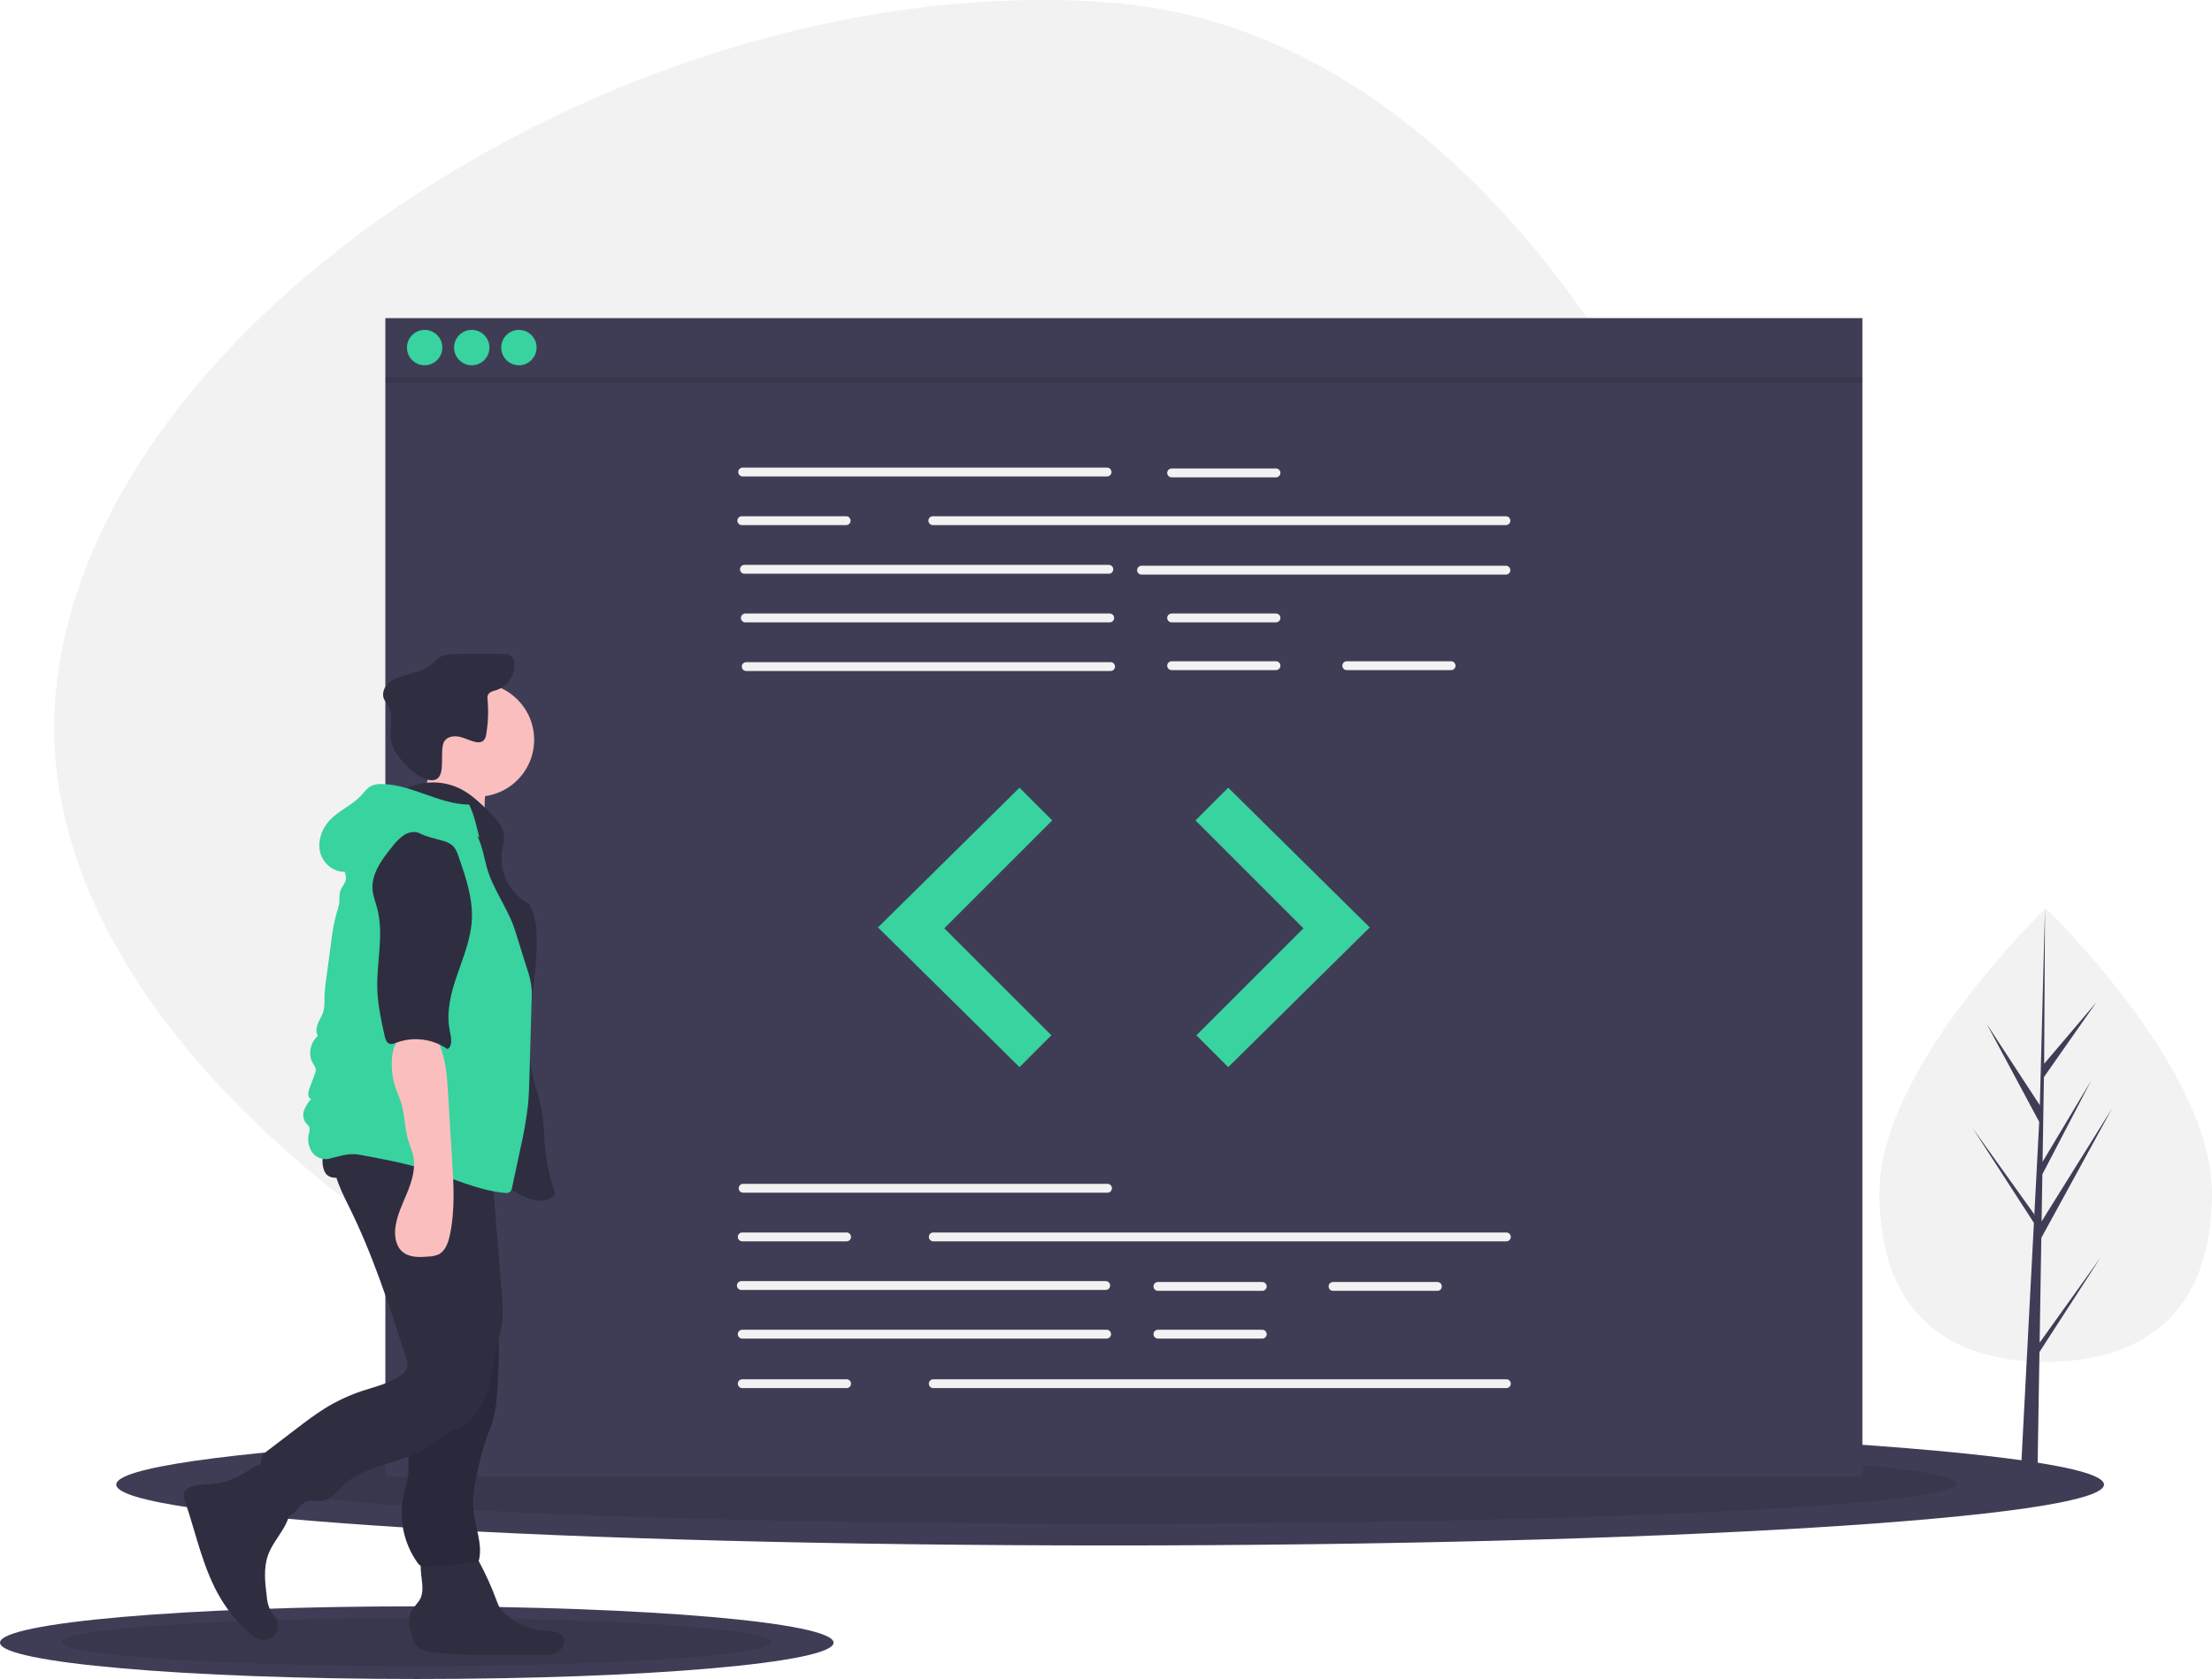
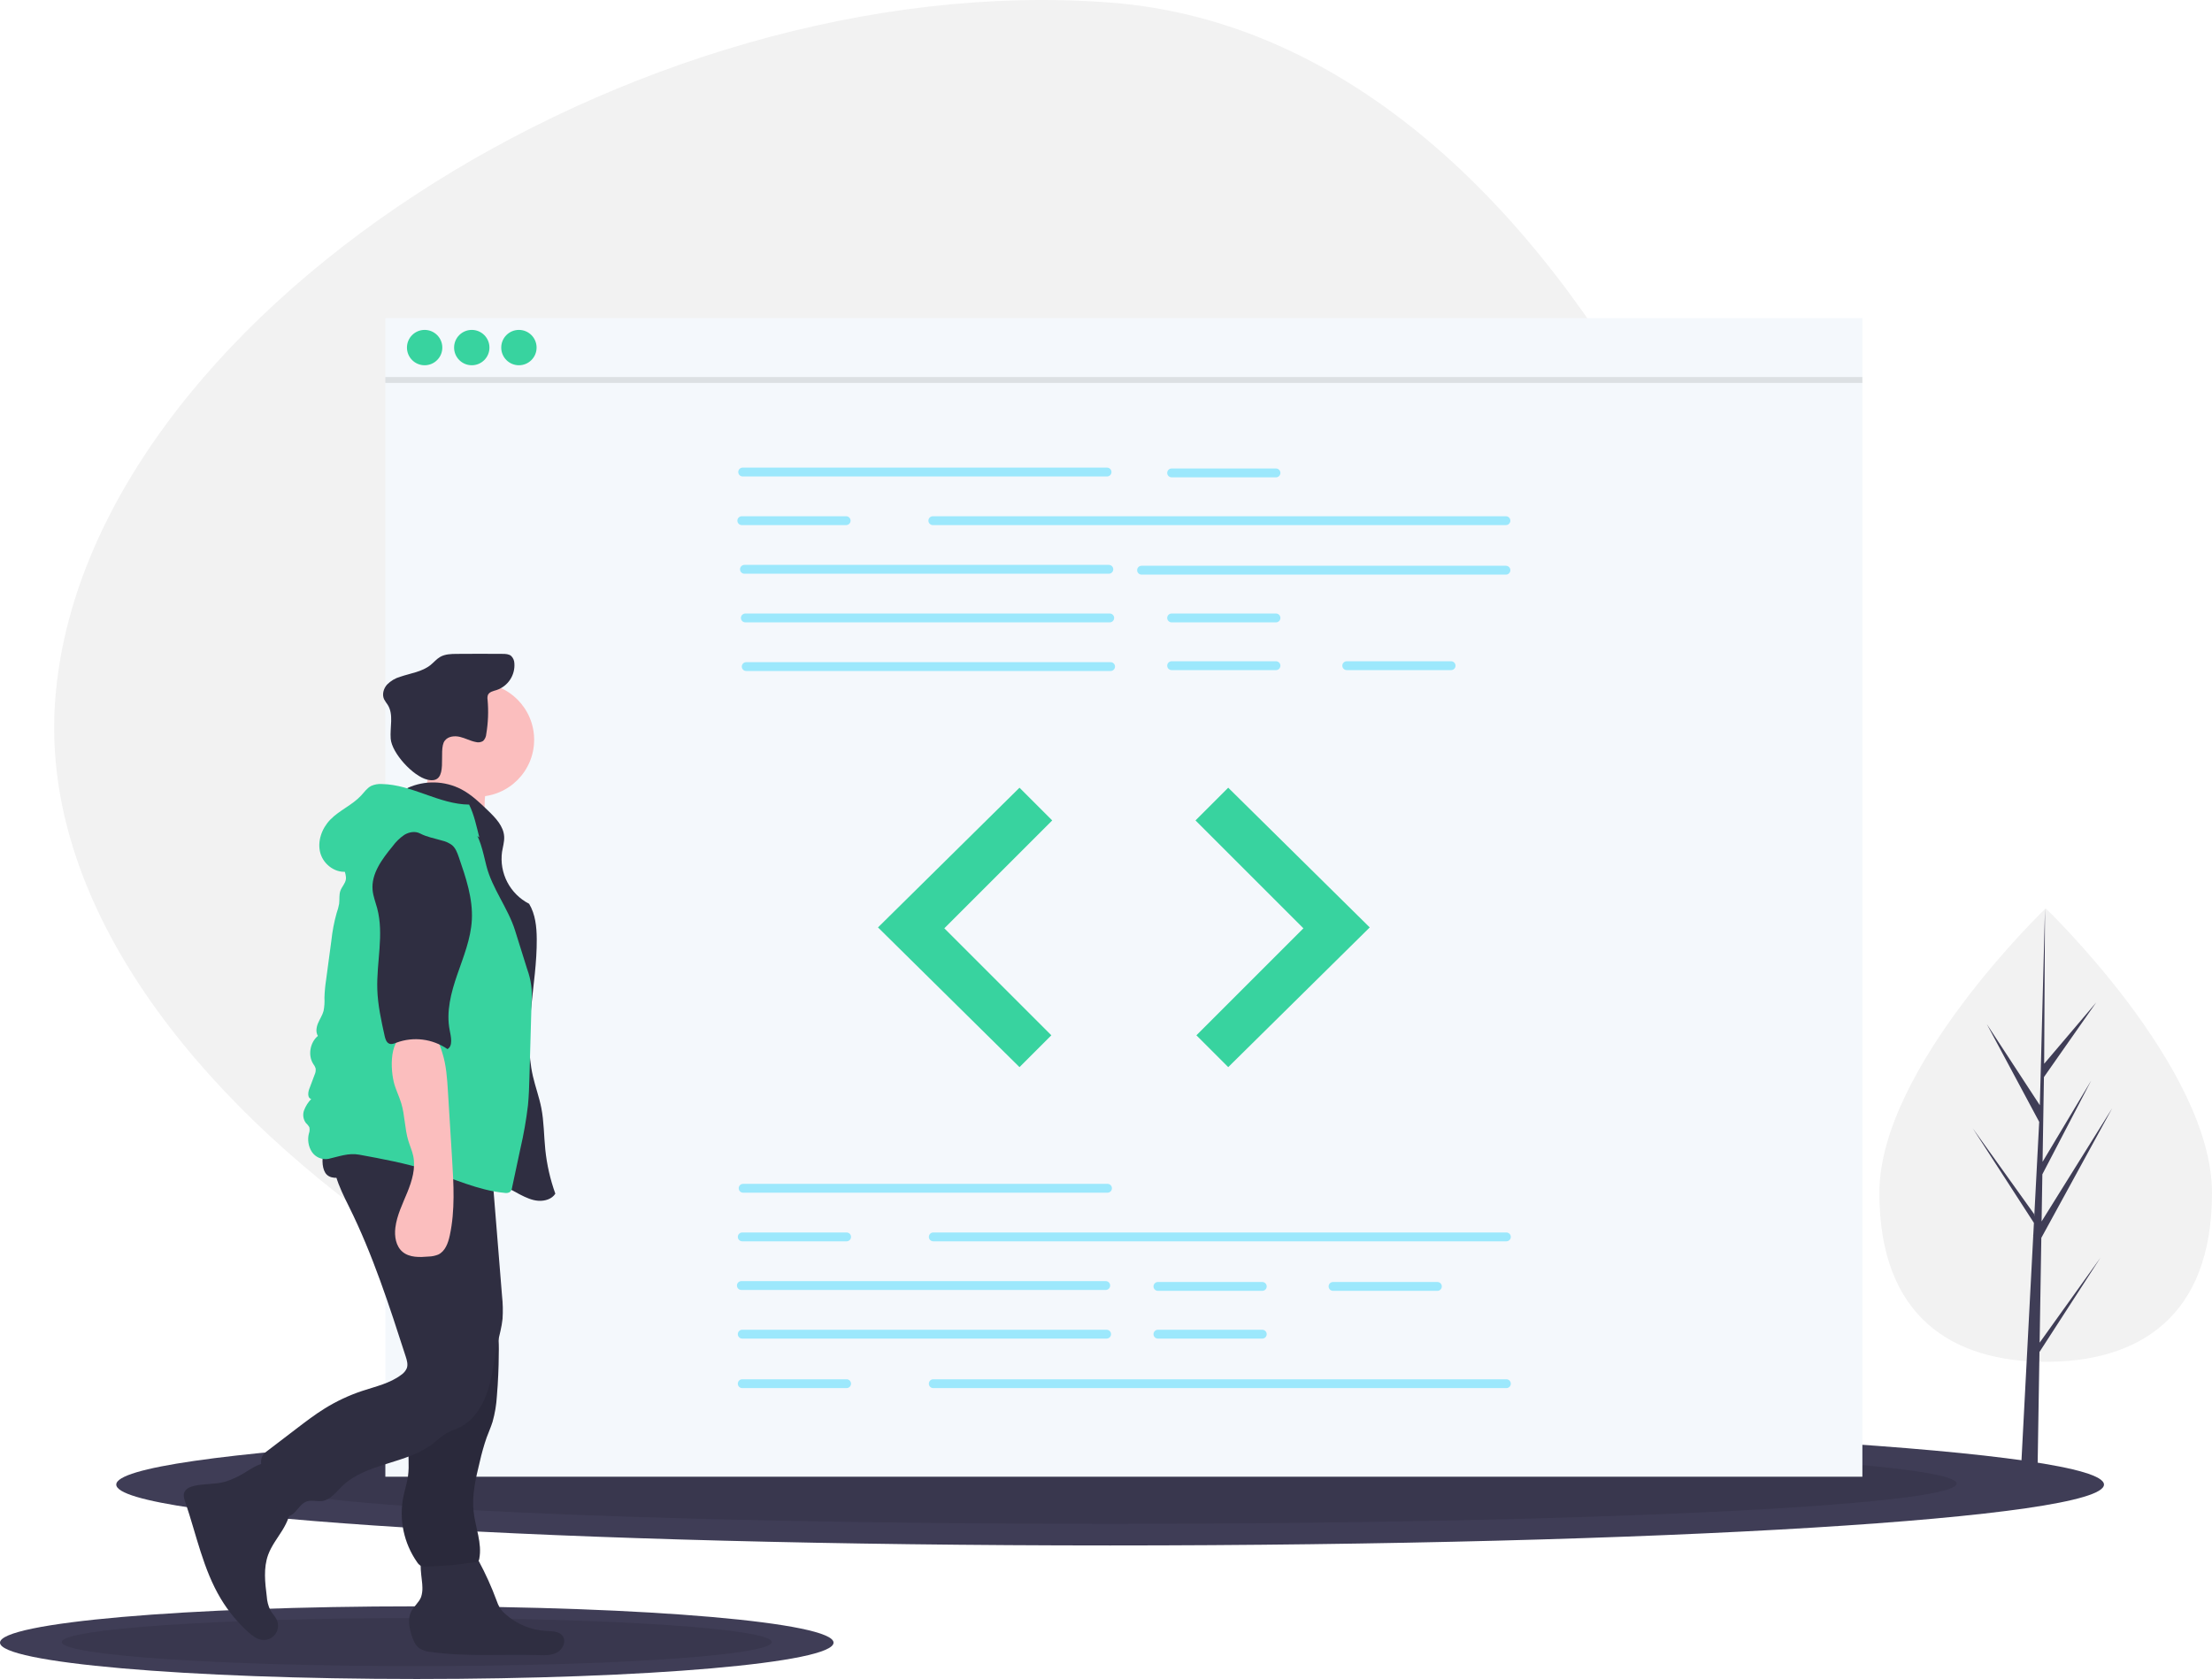
- <svg xmlns="http://www.w3.org/2000/svg" id="a594ac37-6d44-4297-8862-1cbd9c01c0b7" data-name="Layer 1" width="1126.194" height="855" viewBox="0 0 1126.194 855">
-   <path d="M581.768,778.438C339.369,759.991,50.297,572.172,65.014,378.781S359.7,5.358,602.099,23.805,984.031,403.667,969.314,597.058,824.166,796.885,581.768,778.438Z" transform="translate(-36.90323 -22.5)" fill="#f2f2f2" />
-   <ellipse cx="565.194" cy="756" rx="506" ry="31" fill="#3f3d56" />
-   <ellipse cx="565.194" cy="755.5" rx="431" ry="20.5" opacity="0.1" />
-   <ellipse cx="212.194" cy="836.5" rx="212.194" ry="18.5" fill="#3f3d56" />
-   <ellipse cx="212.194" cy="836.202" rx="180.742" ry="12.234" opacity="0.1" />
-   <rect x="196.194" y="162" width="752" height="590" fill="#3f3d56" />
-   <path d="M600.541,265.129H415.024a2.251,2.251,0,1,1,0-4.503H600.541a2.251,2.251,0,0,1,0,4.503Z" transform="translate(-36.90323 -22.5)" fill="#f2f2f2" />
-   <path d="M803.62,289.895H511.835a2.251,2.251,0,0,1,0-4.503H803.62a2.251,2.251,0,1,1,0,4.503Z" transform="translate(-36.90323 -22.5)" fill="#f2f2f2" />
-   <path d="M601.442,314.661H415.924a2.251,2.251,0,1,1,0-4.503H601.442a2.251,2.251,0,1,1,0,4.503Z" transform="translate(-36.90323 -22.5)" fill="#f2f2f2" />
-   <path d="M803.62,315.111H618.102a2.251,2.251,0,0,1,0-4.503H803.62a2.251,2.251,0,1,1,0,4.503Z" transform="translate(-36.90323 -22.5)" fill="#f2f2f2" />
-   <path d="M601.892,339.426H416.374a2.251,2.251,0,0,1,0-4.503H601.892a2.251,2.251,0,1,1,0,4.503Z" transform="translate(-36.90323 -22.5)" fill="#f2f2f2" />
-   <path d="M602.342,364.192H416.825a2.251,2.251,0,0,1,0-4.503H602.342a2.251,2.251,0,1,1,0,4.503Z" transform="translate(-36.90323 -22.5)" fill="#f2f2f2" />
-   <path d="M686.546,265.579H633.412a2.251,2.251,0,0,1,0-4.503h53.134a2.251,2.251,0,1,1,0,4.503Z" transform="translate(-36.90323 -22.5)" fill="#f2f2f2" />
-   <path d="M686.546,339.426H633.412a2.251,2.251,0,0,1,0-4.503h53.134a2.251,2.251,0,1,1,0,4.503Z" transform="translate(-36.90323 -22.5)" fill="#f2f2f2" />
-   <path d="M686.546,363.742H633.412a2.251,2.251,0,1,1,0-4.503h53.134a2.251,2.251,0,1,1,0,4.503Z" transform="translate(-36.90323 -22.5)" fill="#f2f2f2" />
-   <path d="M775.702,363.742H722.569a2.251,2.251,0,0,1,0-4.503h53.134a2.251,2.251,0,1,1,0,4.503Z" transform="translate(-36.90323 -22.5)" fill="#f2f2f2" />
-   <path d="M467.707,289.895H414.573a2.251,2.251,0,0,1,0-4.503h53.134a2.251,2.251,0,0,1,0,4.503Z" transform="translate(-36.90323 -22.5)" fill="#f2f2f2" />
-   <path d="M600.766,629.861H415.249a2.251,2.251,0,0,1,0-4.503H600.766a2.251,2.251,0,0,1,0,4.503Z" transform="translate(-36.90323 -22.5)" fill="#f2f2f2" />
-   <path d="M599.866,679.392H414.348a2.251,2.251,0,1,1,0-4.503H599.866a2.251,2.251,0,0,1,0,4.503Z" transform="translate(-36.90323 -22.5)" fill="#f2f2f2" />
-   <path d="M600.316,704.158H414.798a2.251,2.251,0,1,1,0-4.503H600.316a2.251,2.251,0,1,1,0,4.503Z" transform="translate(-36.90323 -22.5)" fill="#f2f2f2" />
-   <path d="M679.566,679.842H626.433a2.251,2.251,0,0,1,0-4.503h53.134a2.251,2.251,0,0,1,0,4.503Z" transform="translate(-36.90323 -22.5)" fill="#f2f2f2" />
-   <path d="M679.566,704.158H626.433a2.251,2.251,0,0,1,0-4.503h53.134a2.251,2.251,0,1,1,0,4.503Z" transform="translate(-36.90323 -22.5)" fill="#f2f2f2" />
-   <path d="M768.723,679.842H715.589a2.251,2.251,0,1,1,0-4.503h53.134a2.251,2.251,0,0,1,0,4.503Z" transform="translate(-36.90323 -22.5)" fill="#f2f2f2" />
-   <path d="M803.845,654.626H512.06a2.251,2.251,0,0,1,0-4.503H803.845a2.251,2.251,0,0,1,0,4.503Z" transform="translate(-36.90323 -22.5)" fill="#f2f2f2" />
-   <path d="M467.932,654.626H414.798a2.251,2.251,0,0,1,0-4.503H467.932a2.251,2.251,0,0,1,0,4.503Z" transform="translate(-36.90323 -22.5)" fill="#f2f2f2" />
-   <path d="M803.845,729.374H512.06a2.251,2.251,0,1,1,0-4.503H803.845a2.251,2.251,0,0,1,0,4.503Z" transform="translate(-36.90323 -22.5)" fill="#f2f2f2" />
-   <path d="M467.932,729.374H414.798a2.251,2.251,0,1,1,0-4.503H467.932a2.251,2.251,0,1,1,0,4.503Z" transform="translate(-36.90323 -22.5)" fill="#f2f2f2" />
-   <polygon points="519.06 401.13 447.014 472.275 519.06 543.42 535.27 527.21 480.786 472.725 535.72 417.79 519.06 401.13" fill="#38d39f" />
-   <polygon points="625.327 401.13 697.373 472.275 625.327 543.42 609.117 527.21 663.602 472.725 608.667 417.79 625.327 401.13" fill="#38d39f" />
-   <circle cx="216.194" cy="177" r="9" fill="#38d39f" />
-   <circle cx="240.194" cy="177" r="9" fill="#38d39f" />
-   <circle cx="264.194" cy="177" r="9" fill="#38d39f" />
-   <rect x="196.194" y="192" width="752" height="3" opacity="0.1" />
-   <path d="M1163.097,629.954c0,63.771-37.911,86.038-84.676,86.038s-84.676-22.266-84.676-86.038,84.676-144.898,84.676-144.898S1163.097,566.182,1163.097,629.954Z" transform="translate(-36.90323 -22.5)" fill="#f2f2f2" />
-   <polygon points="1038.433 683.736 1039.3 630.365 1075.391 564.338 1039.436 621.993 1039.826 597.995 1064.699 550.226 1039.929 591.645 1039.929 591.645 1040.63 548.484 1067.265 510.453 1040.74 541.697 1041.178 462.556 1038.425 567.325 1038.651 563.003 1011.571 521.552 1038.217 571.3 1035.694 619.503 1035.619 618.223 1004.4 574.602 1035.524 622.743 1035.209 628.771 1035.152 628.862 1035.178 629.357 1028.776 751.653 1037.329 751.653 1038.355 688.485 1069.404 640.461 1038.433 683.736" fill="#3f3d56" />
-   <path d="M159.525,773.591a43.126,43.126,0,0,1-8.178,3.503c-5.079,1.387-10.507.878-15.637,2.063-2.1.485-4.386,1.499-5.054,3.549-.49,1.503.043,3.127.553,4.623,5.669,16.62,9.085,34.266,18.125,49.321a74.641,74.641,0,0,0,13.993,16.988c2.055,1.852,4.384,3.664,7.135,3.955a7.248,7.248,0,0,0,7.371-10.182c-.811-1.801-2.317-3.196-3.289-4.916a18.757,18.757,0,0,1-1.819-6.991c-.893-7.108-1.754-14.538.709-21.265,1.652-4.512,4.682-8.359,7.206-12.447s4.622-8.772,4.06-13.544c-.383-3.257-1.972-6.237-3.65-9.054-1.681-2.823-5.005-10.408-8.383-11.35C169.16,766.864,162.583,772.024,159.525,773.591Z" transform="translate(-36.90323 -22.5)" fill="#2f2e41" />
-   <path d="M251.96,831a14.019,14.019,0,0,1-.663,4.745c-1.058,2.793-3.681,4.706-5.036,7.367-1.885,3.701-1.031,8.174.218,12.135.783,2.483,1.81,5.067,3.912,6.603a12.893,12.893,0,0,0,5.954,1.907c18.036,2.496,36.358,1.064,54.559,1.587,3.317.095,6.829.211,9.725-1.41s4.686-5.697,2.717-8.368c-1.769-2.399-5.265-2.376-8.242-2.518a33.912,33.912,0,0,1-20.913-8.615,15.112,15.112,0,0,1-2.933-3.377,20.753,20.753,0,0,1-1.534-3.518,156.799,156.799,0,0,0-9.084-20.119c-.979-1.815-2.087-3.705-3.906-4.676a10.323,10.323,0,0,0-4.239-.926c-4.536-.294-16.283-1.838-19.791,1.69C249.461,816.768,252.032,826.86,251.96,831Z" transform="translate(-36.90323 -22.5)" fill="#2f2e41" />
-   <circle cx="242.971" cy="376.72" r="28.975" fill="#fbbebe" />
-   <path d="M253.709,423.146c-1.723,4.614-4.647,8.947-8.9,11.43l40.075,8.175a42.453,42.453,0,0,1-.562-17.869,10.3,10.3,0,0,0,.24-4.409c-.754-2.907-4.026-4.307-6.955-4.974-7.314-1.667-13.782-2.561-20.579-5.792C254.95,413.263,255.241,419.045,253.709,423.146Z" transform="translate(-36.90323 -22.5)" fill="#fbbebe" />
-   <path d="M244.474,423.727a31.338,31.338,0,0,1,27.313.714c5.138,2.707,9.392,6.794,13.572,10.826,3.853,3.717,7.962,7.972,8.236,13.319.132,2.59-.676,5.123-1.084,7.684a25.766,25.766,0,0,0,13.78,26.469c3.184,5.303,3.841,11.729,3.889,17.914.185,23.436-7.209,47.161-1.93,69.995,1.239,5.361,3.162,10.554,4.232,15.951,1.387,6.991,1.318,14.18,2.044,21.27a95.266,95.266,0,0,0,5.113,22.495c-1.744,2.774-5.374,3.837-8.642,3.613s-6.325-1.643-9.242-3.136c-14.123-7.227-27.059-16.757-41.687-22.9-9.678-4.064-19.987-6.595-29.376-11.288s-18.12-12.142-20.99-22.238c-1.241-4.365-1.318-8.965-1.385-13.503-.285-19.114-.55-38.436,3.61-57.094,3.669-16.454,10.741-32.194,12.284-48.981.502-5.464.513-11.314,3.566-15.873C232.091,432.52,241.409,430.851,244.474,423.727Z" transform="translate(-36.90323 -22.5)" fill="#2f2e41" />
-   <path d="M263.395,399.629c1.707-2.227,5-2.531,7.728-1.872s5.243,2.064,7.997,2.599a4.675,4.675,0,0,0,3.743-.526,5.444,5.444,0,0,0,1.615-3.57,68.163,68.163,0,0,0,.671-17.38,5.147,5.147,0,0,1,.159-2.437c.682-1.643,2.763-2.035,4.462-2.562a13.316,13.316,0,0,0,9.013-13.633,5.421,5.421,0,0,0-1.657-3.741c-1.175-.958-2.82-1.016-4.336-1.029q-11.683-.094-23.367.006c-2.883.025-5.91.096-8.409,1.533-1.848,1.063-3.222,2.773-4.88,4.112-4.326,3.491-10.178,4.201-15.441,5.991a15.308,15.308,0,0,0-6.768,4.036c-1.75,2-2.592,4.973-1.493,7.393a26.252,26.252,0,0,0,1.887,2.904c3.105,4.964,1.038,11.403,1.501,17.24.579,7.288,11.365,19.112,18.679,20.836C266.308,422.311,259.486,404.414,263.395,399.629Z" transform="translate(-36.90323 -22.5)" fill="#2f2e41" />
-   <path d="M247.037,719.183c.745,5.322,1.701,10.662,1.445,16.029-.357,7.494-3.059,14.714-3.559,22.199-.373,5.591.49,11.242-.287,16.791-.497,3.553-1.656,6.978-2.373,10.494a43.395,43.395,0,0,0,6.973,33.265,5.448,5.448,0,0,0,2.023,1.961,5.714,5.714,0,0,0,2.508.332,179.947,179.947,0,0,0,25.17-2.287,2.414,2.414,0,0,0,1.616-.713,2.266,2.266,0,0,0,.351-.954c1.544-7.936-1.977-15.893-2.872-23.928-.956-8.58,1.103-17.177,3.146-25.565a113.548,113.548,0,0,1,3.467-12.228c.988-2.697,2.181-5.321,3.037-8.063a61.46,61.46,0,0,0,2.202-13.203q.892-10.575.945-21.199a88.958,88.958,0,0,0-1.665-20.01c-1.878-8.338-5.724-16.081-9.536-23.73a15.029,15.029,0,0,0-5.618,2.67,125.38,125.38,0,0,1-15.35,8.481c-3.567,1.657-10.522,2.833-12.786,6.286-2.232,3.405-.792,10.351-.621,14.106Q245.694,709.584,247.037,719.183Z" transform="translate(-36.90323 -22.5)" fill="#2f2e41" />
-   <path d="M247.037,719.183c.745,5.322,1.701,10.662,1.445,16.029-.357,7.494-3.059,14.714-3.559,22.199-.373,5.591.49,11.242-.287,16.791-.497,3.553-1.656,6.978-2.373,10.494a43.395,43.395,0,0,0,6.973,33.265,5.448,5.448,0,0,0,2.023,1.961,5.714,5.714,0,0,0,2.508.332,179.947,179.947,0,0,0,25.17-2.287,2.414,2.414,0,0,0,1.616-.713,2.266,2.266,0,0,0,.351-.954c1.544-7.936-1.977-15.893-2.872-23.928-.956-8.58,1.103-17.177,3.146-25.565a113.548,113.548,0,0,1,3.467-12.228c.988-2.697,2.181-5.321,3.037-8.063a61.46,61.46,0,0,0,2.202-13.203q.892-10.575.945-21.199a88.958,88.958,0,0,0-1.665-20.01c-1.878-8.338-5.724-16.081-9.536-23.73a15.029,15.029,0,0,0-5.618,2.67,125.38,125.38,0,0,1-15.35,8.481c-3.567,1.657-10.522,2.833-12.786,6.286-2.232,3.405-.792,10.351-.621,14.106Q245.694,709.584,247.037,719.183Z" transform="translate(-36.90323 -22.5)" opacity="0.1" />
-   <path d="M207.864,605.518c-3.848,10.359,1.808,21.554,6.722,31.452,12.106,24.386,20.513,50.407,28.874,76.317.626,1.941,1.252,4.058.554,5.974a7.825,7.825,0,0,1-2.822,3.347c-5.765,4.379-13.107,5.939-19.975,8.23a90.184,90.184,0,0,0-18.943,8.88c-4.977,3.084-9.639,6.644-14.292,10.197l-14.812,11.312a9.903,9.903,0,0,0-2.476,2.397c-1.429,2.241-.843,5.167-.132,7.728a131.432,131.432,0,0,0,7.252,19.792,6.911,6.911,0,0,0,2.63,3.447c2.312,1.242,5.14-.405,6.905-2.347s3.292-4.359,5.781-5.193c2.486-.833,5.222.176,7.818-.189,4.199-.589,6.986-4.457,10.013-7.426,12.365-12.131,33.01-11.251,46.612-21.977a59.228,59.228,0,0,1,6.231-4.868c2.3-1.359,4.907-2.105,7.293-3.307,7.257-3.654,11.819-11.209,14.262-18.957s3.141-15.928,4.897-23.861c.908-4.101,2.103-8.158,2.507-12.338a66.094,66.094,0,0,0-.253-11.666L287.604,621.748c-.4-4.943-.8-9.892-1.576-14.791-14.577.521-29.143,1.108-43.728,1.28C230.695,608.374,218.876,609.186,207.864,605.518Z" transform="translate(-36.90323 -22.5)" fill="#2f2e41" />
-   <path d="M202.506,619.721c1.977,3.18,6.79,3.114,10.104,1.371s5.889-4.673,9.211-6.401c4.464-2.323,9.746-2.235,14.776-2.093,7.964.225,16.025.464,23.687,2.647,7.925,2.257,15.64,6.603,23.834,5.736,1.426-.151,2.985-.56,3.761-1.766a5.544,5.544,0,0,0,.62-2.836l.268-7.159a6.464,6.464,0,0,0-.57-3.625,6.082,6.082,0,0,0-2.716-2.079c-11.663-5.646-24.965-6.697-37.915-7.141q-9.875-.338-19.757-.278c-5.591.034-12.303-.775-17.739.719C202.774,598.82,198.805,613.769,202.506,619.721Z" transform="translate(-36.90323 -22.5)" fill="#2f2e41" />
-   <path d="M275.742,432.226c-15.282-.135-29.131-10.223-44.412-10.468a11.514,11.514,0,0,0-5.393.93c-2.129,1.073-3.529,3.147-5.147,4.898-4.518,4.893-11.061,7.505-15.703,12.281-4.352,4.478-6.773,11.15-5.055,17.153s8.204,10.608,14.279,9.165A36.801,36.801,0,0,1,228.65,446.706a72.887,72.887,0,0,1,11.205-5.882c6.868-3.112,14.548-6.283,21.718-3.95a30.638,30.638,0,0,1,7.409,4.04l11.954,8.03C279.543,443.45,278.29,437.288,275.742,432.226Z" transform="translate(-36.90323 -22.5)" fill="#38d39f" />
-   <path d="M212.552,460.874c-2.029,2.532.894,6.2.447,9.413-.297,2.135-2.054,3.765-2.786,5.793-.758,2.1-.356,4.427-.643,6.641a28.489,28.489,0,0,1-1.275,4.73,84.975,84.975,0,0,0-2.686,14.026l-2.675,19.976a75.681,75.681,0,0,0-.846,9.078,27.107,27.107,0,0,1-.452,6.787c-.592,2.183-1.904,4.093-2.786,6.175s-1.291,4.602-.099,6.524c-3.991,3.325-5.178,9.854-2.387,14.235a7.899,7.899,0,0,1,1.23,2.265,5.82,5.82,0,0,1-.542,3.34l-2.705,7.207c-.692,1.845-.911,4.653,1.014,5.074a17.006,17.006,0,0,0-3.651,5.767,6.866,6.866,0,0,0,.972,6.506,8.289,8.289,0,0,1,1.694,2.056,5.473,5.473,0,0,1-.196,3.243,11.906,11.906,0,0,0,1.473,9.333,8.371,8.371,0,0,0,8.418,3.609c5.41-1.22,10.272-3.147,15.728-2.146,11.746,2.155,23.53,4.32,34.906,7.952,12.984,4.145,25.556,10.224,39.126,11.5a3.798,3.798,0,0,0,2.617-.407,3.931,3.931,0,0,0,1.21-2.488q2.097-9.832,4.194-19.665a202.363,202.363,0,0,0,3.855-22.028c.477-4.781.614-9.589.749-14.392l1.081-38.231a38.197,38.197,0,0,0-2.2-16.62l-6.217-19.848c-3.548-11.327-11.688-21.371-14.586-32.882-1.834-7.285-3.189-15.103-8.108-20.781-7.012-8.095-19.145-9.354-29.764-7.962-4.797.629-9.636,1.714-13.785,4.202-4.798,2.877-8.333,7.409-11.753,11.836C218.305,454.343,215.436,457.276,212.552,460.874Z" transform="translate(-36.90323 -22.5)" fill="#38d39f" />
-   <path d="M237.347,573.323c.875,3.773,2.712,7.251,3.837,10.957,1.884,6.209,1.724,12.896,3.605,19.106.789,2.606,1.933,5.109,2.5,7.773,1.321,6.211-.608,12.636-3.003,18.516s-5.313,11.678-6.091,17.98c-.548,4.438.239,9.45,3.66,12.331,3.552,2.99,8.713,2.788,13.339,2.39a14.016,14.016,0,0,0,4.841-1.008c3.538-1.674,5.028-5.86,5.855-9.685,2.771-12.819,1.98-26.106,1.174-39.197l-2.106-34.234c-.405-6.591-.84-13.318-2.871-19.646-.739-2.302-2.026-6.954-4.129-8.424-2.083-1.456-8.03-1.521-10.609-1.642C235.251,547.97,235.387,564.856,237.347,573.323Z" transform="translate(-36.90323 -22.5)" fill="#fbbebe" />
-   <path d="M250.751,446.923c-2.471-1.294-5.584-.736-7.972.704a24.568,24.568,0,0,0-5.972,5.798c-5.339,6.517-10.991,13.995-10.199,22.382.297,3.145,1.501,6.121,2.317,9.172,3.579,13.38-.379,27.53.075,41.373.262,7.999,2.003,15.866,3.736,23.679.354,1.595.92,3.44,2.463,3.977,1.159.403,2.41-.115,3.557-.551A28.371,28.371,0,0,1,264.721,556.731c2.865-1.529,1.791-6.363,1.149-9.546-1.908-9.458.682-19.214,3.828-28.335s6.911-18.23,7.432-27.865c.591-10.916-3.029-21.571-6.6-31.903-.779-2.255-1.631-4.62-3.439-6.178a13.665,13.665,0,0,0-5.203-2.377C258.096,449.406,254.255,448.758,250.751,446.923Z" transform="translate(-36.90323 -22.5)" fill="#2f2e41" />
+ <svg xmlns="http://www.w3.org/2000/svg" id="a594ac37-6d44-4297-8862-1cbd9c01c0b7" data-name="Layer 1" width="1126.194" height="855" viewBox="0 0 1126.194 855" version="1.1">
+   <defs id="defs105" />
+   <path d="M581.768,778.438C339.369,759.991,50.297,572.172,65.014,378.781S359.7,5.358,602.099,23.805,984.031,403.667,969.314,597.058,824.166,796.885,581.768,778.438Z" transform="translate(-36.90323 -22.5)" fill="#f2f2f2" id="path4" />
+   <ellipse cx="565.194" cy="756" rx="506" ry="31" fill="#3f3d56" id="ellipse6" />
+   <ellipse cx="565.194" cy="755.5" rx="431" ry="20.5" opacity="0.1" id="ellipse8" />
+   <ellipse cx="212.194" cy="836.5" rx="212.194" ry="18.5" fill="#3f3d56" id="ellipse10" />
+   <ellipse cx="212.194" cy="836.202" rx="180.742" ry="12.234" opacity="0.1" id="ellipse12" />
+   <rect x="196.194" y="162" width="752" height="590" id="rect14" style="fill:#f4f8fc" fill="#3f3d56" />
+   <path d="M600.541,265.129H415.024a2.251,2.251,0,1,1,0-4.503H600.541a2.251,2.251,0,0,1,0,4.503Z" transform="translate(-36.90323 -22.5)" fill="#f2f2f2" id="path16" style="fill:#9ce8fc" />
+   <path d="M803.62,289.895H511.835a2.251,2.251,0,0,1,0-4.503H803.62a2.251,2.251,0,1,1,0,4.503Z" transform="translate(-36.90323 -22.5)" fill="#f2f2f2" id="path18" style="fill:#9ce8fc" />
+   <path d="M601.442,314.661H415.924a2.251,2.251,0,1,1,0-4.503H601.442a2.251,2.251,0,1,1,0,4.503Z" transform="translate(-36.90323 -22.5)" fill="#f2f2f2" id="path20" style="fill:#9ce8fc" />
+   <path d="M803.62,315.111H618.102a2.251,2.251,0,0,1,0-4.503H803.62a2.251,2.251,0,1,1,0,4.503Z" transform="translate(-36.90323 -22.5)" fill="#f2f2f2" id="path22" style="fill:#9ce8fc" />
+   <path d="M601.892,339.426H416.374a2.251,2.251,0,0,1,0-4.503H601.892a2.251,2.251,0,1,1,0,4.503Z" transform="translate(-36.90323 -22.5)" fill="#f2f2f2" id="path24" style="fill:#9ce8fc" />
+   <path d="M602.342,364.192H416.825a2.251,2.251,0,0,1,0-4.503H602.342a2.251,2.251,0,1,1,0,4.503Z" transform="translate(-36.90323 -22.5)" fill="#f2f2f2" id="path26" style="fill:#9ce8fc" />
+   <path d="M686.546,265.579H633.412a2.251,2.251,0,0,1,0-4.503h53.134a2.251,2.251,0,1,1,0,4.503Z" transform="translate(-36.90323 -22.5)" fill="#f2f2f2" id="path28" style="fill:#9ce8fc" />
+   <path d="M686.546,339.426H633.412a2.251,2.251,0,0,1,0-4.503h53.134a2.251,2.251,0,1,1,0,4.503Z" transform="translate(-36.90323 -22.5)" fill="#f2f2f2" id="path30" style="fill:#9ce8fc" />
+   <path d="M686.546,363.742H633.412a2.251,2.251,0,1,1,0-4.503h53.134a2.251,2.251,0,1,1,0,4.503Z" transform="translate(-36.90323 -22.5)" fill="#f2f2f2" id="path32" style="fill:#9ce8fc" />
+   <path d="M775.702,363.742H722.569a2.251,2.251,0,0,1,0-4.503h53.134a2.251,2.251,0,1,1,0,4.503Z" transform="translate(-36.90323 -22.5)" fill="#f2f2f2" id="path34" style="fill:#9ce8fc" />
+   <path d="M467.707,289.895H414.573a2.251,2.251,0,0,1,0-4.503h53.134a2.251,2.251,0,0,1,0,4.503Z" transform="translate(-36.90323 -22.5)" fill="#f2f2f2" id="path36" style="fill:#9ce8fc" />
+   <path d="M600.766,629.861H415.249a2.251,2.251,0,0,1,0-4.503H600.766a2.251,2.251,0,0,1,0,4.503Z" transform="translate(-36.90323 -22.5)" fill="#f2f2f2" id="path38" style="fill:#9ce8fc" />
+   <path d="M599.866,679.392H414.348a2.251,2.251,0,1,1,0-4.503H599.866a2.251,2.251,0,0,1,0,4.503Z" transform="translate(-36.90323 -22.5)" fill="#f2f2f2" id="path40" style="fill:#9ce8fc" />
+   <path d="M600.316,704.158H414.798a2.251,2.251,0,1,1,0-4.503H600.316a2.251,2.251,0,1,1,0,4.503Z" transform="translate(-36.90323 -22.5)" fill="#f2f2f2" id="path42" style="fill:#9ce8fc" />
+   <path d="M679.566,679.842H626.433a2.251,2.251,0,0,1,0-4.503h53.134a2.251,2.251,0,0,1,0,4.503Z" transform="translate(-36.90323 -22.5)" fill="#f2f2f2" id="path44" style="fill:#9ce8fc" />
+   <path d="M679.566,704.158H626.433a2.251,2.251,0,0,1,0-4.503h53.134a2.251,2.251,0,1,1,0,4.503Z" transform="translate(-36.90323 -22.5)" fill="#f2f2f2" id="path46" style="fill:#9ce8fc" />
+   <path d="M768.723,679.842H715.589a2.251,2.251,0,1,1,0-4.503h53.134a2.251,2.251,0,0,1,0,4.503Z" transform="translate(-36.90323 -22.5)" fill="#f2f2f2" id="path48" style="fill:#9ce8fc" />
+   <path d="M803.845,654.626H512.06a2.251,2.251,0,0,1,0-4.503H803.845a2.251,2.251,0,0,1,0,4.503Z" transform="translate(-36.90323 -22.5)" fill="#f2f2f2" id="path50" style="fill:#9ce8fc" />
+   <path d="M467.932,654.626H414.798a2.251,2.251,0,0,1,0-4.503H467.932a2.251,2.251,0,0,1,0,4.503Z" transform="translate(-36.90323 -22.5)" fill="#f2f2f2" id="path52" style="fill:#9ce8fc" />
+   <path d="M803.845,729.374H512.06a2.251,2.251,0,1,1,0-4.503H803.845a2.251,2.251,0,0,1,0,4.503Z" transform="translate(-36.90323 -22.5)" fill="#f2f2f2" id="path54" style="fill:#9ce8fc" />
+   <path d="M467.932,729.374H414.798a2.251,2.251,0,1,1,0-4.503H467.932a2.251,2.251,0,1,1,0,4.503Z" transform="translate(-36.90323 -22.5)" fill="#f2f2f2" id="path56" style="fill:#9ce8fc" />
+   <polygon points="519.06 401.13 447.014 472.275 519.06 543.42 535.27 527.21 480.786 472.725 535.72 417.79 519.06 401.13" fill="#38d39f" id="polygon58" />
+   <polygon points="625.327 401.13 697.373 472.275 625.327 543.42 609.117 527.21 663.602 472.725 608.667 417.79 625.327 401.13" fill="#38d39f" id="polygon60" />
+   <circle cx="216.194" cy="177" r="9" fill="#38d39f" id="circle62" />
+   <circle cx="240.194" cy="177" r="9" fill="#38d39f" id="circle64" />
+   <circle cx="264.194" cy="177" r="9" fill="#38d39f" id="circle66" />
+   <rect x="196.194" y="192" width="752" height="3" opacity="0.1" id="rect68" />
+   <path d="M1163.097,629.954c0,63.771-37.911,86.038-84.676,86.038s-84.676-22.266-84.676-86.038,84.676-144.898,84.676-144.898S1163.097,566.182,1163.097,629.954Z" transform="translate(-36.90323 -22.5)" fill="#f2f2f2" id="path70" />
+   <polygon points="1038.433 683.736 1039.3 630.365 1075.391 564.338 1039.436 621.993 1039.826 597.995 1064.699 550.226 1039.929 591.645 1039.929 591.645 1040.63 548.484 1067.265 510.453 1040.74 541.697 1041.178 462.556 1038.425 567.325 1038.651 563.003 1011.571 521.552 1038.217 571.3 1035.694 619.503 1035.619 618.223 1004.4 574.602 1035.524 622.743 1035.209 628.771 1035.152 628.862 1035.178 629.357 1028.776 751.653 1037.329 751.653 1038.355 688.485 1069.404 640.461 1038.433 683.736" fill="#3f3d56" id="polygon72" />
+   <path d="M159.525,773.591a43.126,43.126,0,0,1-8.178,3.503c-5.079,1.387-10.507.878-15.637,2.063-2.1.485-4.386,1.499-5.054,3.549-.49,1.503.043,3.127.553,4.623,5.669,16.62,9.085,34.266,18.125,49.321a74.641,74.641,0,0,0,13.993,16.988c2.055,1.852,4.384,3.664,7.135,3.955a7.248,7.248,0,0,0,7.371-10.182c-.811-1.801-2.317-3.196-3.289-4.916a18.757,18.757,0,0,1-1.819-6.991c-.893-7.108-1.754-14.538.709-21.265,1.652-4.512,4.682-8.359,7.206-12.447s4.622-8.772,4.06-13.544c-.383-3.257-1.972-6.237-3.65-9.054-1.681-2.823-5.005-10.408-8.383-11.35C169.16,766.864,162.583,772.024,159.525,773.591Z" transform="translate(-36.90323 -22.5)" fill="#2f2e41" id="path74" />
+   <path d="M251.96,831a14.019,14.019,0,0,1-.663,4.745c-1.058,2.793-3.681,4.706-5.036,7.367-1.885,3.701-1.031,8.174.218,12.135.783,2.483,1.81,5.067,3.912,6.603a12.893,12.893,0,0,0,5.954,1.907c18.036,2.496,36.358,1.064,54.559,1.587,3.317.095,6.829.211,9.725-1.41s4.686-5.697,2.717-8.368c-1.769-2.399-5.265-2.376-8.242-2.518a33.912,33.912,0,0,1-20.913-8.615,15.112,15.112,0,0,1-2.933-3.377,20.753,20.753,0,0,1-1.534-3.518,156.799,156.799,0,0,0-9.084-20.119c-.979-1.815-2.087-3.705-3.906-4.676a10.323,10.323,0,0,0-4.239-.926c-4.536-.294-16.283-1.838-19.791,1.69C249.461,816.768,252.032,826.86,251.96,831Z" transform="translate(-36.90323 -22.5)" fill="#2f2e41" id="path76" />
+   <circle cx="242.971" cy="376.72" r="28.975" fill="#fbbebe" id="circle78" />
+   <path d="M253.709,423.146c-1.723,4.614-4.647,8.947-8.9,11.43l40.075,8.175a42.453,42.453,0,0,1-.562-17.869,10.3,10.3,0,0,0,.24-4.409c-.754-2.907-4.026-4.307-6.955-4.974-7.314-1.667-13.782-2.561-20.579-5.792C254.95,413.263,255.241,419.045,253.709,423.146Z" transform="translate(-36.90323 -22.5)" fill="#fbbebe" id="path80" />
+   <path d="M244.474,423.727a31.338,31.338,0,0,1,27.313.714c5.138,2.707,9.392,6.794,13.572,10.826,3.853,3.717,7.962,7.972,8.236,13.319.132,2.59-.676,5.123-1.084,7.684a25.766,25.766,0,0,0,13.78,26.469c3.184,5.303,3.841,11.729,3.889,17.914.185,23.436-7.209,47.161-1.93,69.995,1.239,5.361,3.162,10.554,4.232,15.951,1.387,6.991,1.318,14.18,2.044,21.27a95.266,95.266,0,0,0,5.113,22.495c-1.744,2.774-5.374,3.837-8.642,3.613s-6.325-1.643-9.242-3.136c-14.123-7.227-27.059-16.757-41.687-22.9-9.678-4.064-19.987-6.595-29.376-11.288s-18.12-12.142-20.99-22.238c-1.241-4.365-1.318-8.965-1.385-13.503-.285-19.114-.55-38.436,3.61-57.094,3.669-16.454,10.741-32.194,12.284-48.981.502-5.464.513-11.314,3.566-15.873C232.091,432.52,241.409,430.851,244.474,423.727Z" transform="translate(-36.90323 -22.5)" fill="#2f2e41" id="path82" />
+   <path d="M263.395,399.629c1.707-2.227,5-2.531,7.728-1.872s5.243,2.064,7.997,2.599a4.675,4.675,0,0,0,3.743-.526,5.444,5.444,0,0,0,1.615-3.57,68.163,68.163,0,0,0,.671-17.38,5.147,5.147,0,0,1,.159-2.437c.682-1.643,2.763-2.035,4.462-2.562a13.316,13.316,0,0,0,9.013-13.633,5.421,5.421,0,0,0-1.657-3.741c-1.175-.958-2.82-1.016-4.336-1.029q-11.683-.094-23.367.006c-2.883.025-5.91.096-8.409,1.533-1.848,1.063-3.222,2.773-4.88,4.112-4.326,3.491-10.178,4.201-15.441,5.991a15.308,15.308,0,0,0-6.768,4.036c-1.75,2-2.592,4.973-1.493,7.393a26.252,26.252,0,0,0,1.887,2.904c3.105,4.964,1.038,11.403,1.501,17.24.579,7.288,11.365,19.112,18.679,20.836C266.308,422.311,259.486,404.414,263.395,399.629Z" transform="translate(-36.90323 -22.5)" fill="#2f2e41" id="path84" />
+   <path d="M247.037,719.183c.745,5.322,1.701,10.662,1.445,16.029-.357,7.494-3.059,14.714-3.559,22.199-.373,5.591.49,11.242-.287,16.791-.497,3.553-1.656,6.978-2.373,10.494a43.395,43.395,0,0,0,6.973,33.265,5.448,5.448,0,0,0,2.023,1.961,5.714,5.714,0,0,0,2.508.332,179.947,179.947,0,0,0,25.17-2.287,2.414,2.414,0,0,0,1.616-.713,2.266,2.266,0,0,0,.351-.954c1.544-7.936-1.977-15.893-2.872-23.928-.956-8.58,1.103-17.177,3.146-25.565a113.548,113.548,0,0,1,3.467-12.228c.988-2.697,2.181-5.321,3.037-8.063a61.46,61.46,0,0,0,2.202-13.203q.892-10.575.945-21.199a88.958,88.958,0,0,0-1.665-20.01c-1.878-8.338-5.724-16.081-9.536-23.73a15.029,15.029,0,0,0-5.618,2.67,125.38,125.38,0,0,1-15.35,8.481c-3.567,1.657-10.522,2.833-12.786,6.286-2.232,3.405-.792,10.351-.621,14.106Q245.694,709.584,247.037,719.183Z" transform="translate(-36.90323 -22.5)" fill="#2f2e41" id="path86" />
+   <path d="M247.037,719.183c.745,5.322,1.701,10.662,1.445,16.029-.357,7.494-3.059,14.714-3.559,22.199-.373,5.591.49,11.242-.287,16.791-.497,3.553-1.656,6.978-2.373,10.494a43.395,43.395,0,0,0,6.973,33.265,5.448,5.448,0,0,0,2.023,1.961,5.714,5.714,0,0,0,2.508.332,179.947,179.947,0,0,0,25.17-2.287,2.414,2.414,0,0,0,1.616-.713,2.266,2.266,0,0,0,.351-.954c1.544-7.936-1.977-15.893-2.872-23.928-.956-8.58,1.103-17.177,3.146-25.565a113.548,113.548,0,0,1,3.467-12.228c.988-2.697,2.181-5.321,3.037-8.063a61.46,61.46,0,0,0,2.202-13.203q.892-10.575.945-21.199a88.958,88.958,0,0,0-1.665-20.01c-1.878-8.338-5.724-16.081-9.536-23.73a15.029,15.029,0,0,0-5.618,2.67,125.38,125.38,0,0,1-15.35,8.481c-3.567,1.657-10.522,2.833-12.786,6.286-2.232,3.405-.792,10.351-.621,14.106Q245.694,709.584,247.037,719.183Z" transform="translate(-36.90323 -22.5)" opacity="0.1" id="path88" />
+   <path d="M207.864,605.518c-3.848,10.359,1.808,21.554,6.722,31.452,12.106,24.386,20.513,50.407,28.874,76.317.626,1.941,1.252,4.058.554,5.974a7.825,7.825,0,0,1-2.822,3.347c-5.765,4.379-13.107,5.939-19.975,8.23a90.184,90.184,0,0,0-18.943,8.88c-4.977,3.084-9.639,6.644-14.292,10.197l-14.812,11.312a9.903,9.903,0,0,0-2.476,2.397c-1.429,2.241-.843,5.167-.132,7.728a131.432,131.432,0,0,0,7.252,19.792,6.911,6.911,0,0,0,2.63,3.447c2.312,1.242,5.14-.405,6.905-2.347s3.292-4.359,5.781-5.193c2.486-.833,5.222.176,7.818-.189,4.199-.589,6.986-4.457,10.013-7.426,12.365-12.131,33.01-11.251,46.612-21.977a59.228,59.228,0,0,1,6.231-4.868c2.3-1.359,4.907-2.105,7.293-3.307,7.257-3.654,11.819-11.209,14.262-18.957s3.141-15.928,4.897-23.861c.908-4.101,2.103-8.158,2.507-12.338a66.094,66.094,0,0,0-.253-11.666L287.604,621.748c-.4-4.943-.8-9.892-1.576-14.791-14.577.521-29.143,1.108-43.728,1.28C230.695,608.374,218.876,609.186,207.864,605.518Z" transform="translate(-36.90323 -22.5)" fill="#2f2e41" id="path90" />
+   <path d="M202.506,619.721c1.977,3.18,6.79,3.114,10.104,1.371s5.889-4.673,9.211-6.401c4.464-2.323,9.746-2.235,14.776-2.093,7.964.225,16.025.464,23.687,2.647,7.925,2.257,15.64,6.603,23.834,5.736,1.426-.151,2.985-.56,3.761-1.766a5.544,5.544,0,0,0,.62-2.836l.268-7.159a6.464,6.464,0,0,0-.57-3.625,6.082,6.082,0,0,0-2.716-2.079c-11.663-5.646-24.965-6.697-37.915-7.141q-9.875-.338-19.757-.278c-5.591.034-12.303-.775-17.739.719C202.774,598.82,198.805,613.769,202.506,619.721Z" transform="translate(-36.90323 -22.5)" fill="#2f2e41" id="path92" />
+   <path d="M275.742,432.226c-15.282-.135-29.131-10.223-44.412-10.468a11.514,11.514,0,0,0-5.393.93c-2.129,1.073-3.529,3.147-5.147,4.898-4.518,4.893-11.061,7.505-15.703,12.281-4.352,4.478-6.773,11.15-5.055,17.153s8.204,10.608,14.279,9.165A36.801,36.801,0,0,1,228.65,446.706a72.887,72.887,0,0,1,11.205-5.882c6.868-3.112,14.548-6.283,21.718-3.95a30.638,30.638,0,0,1,7.409,4.04l11.954,8.03C279.543,443.45,278.29,437.288,275.742,432.226Z" transform="translate(-36.90323 -22.5)" fill="#38d39f" id="path94" />
+   <path d="M212.552,460.874c-2.029,2.532.894,6.2.447,9.413-.297,2.135-2.054,3.765-2.786,5.793-.758,2.1-.356,4.427-.643,6.641a28.489,28.489,0,0,1-1.275,4.73,84.975,84.975,0,0,0-2.686,14.026l-2.675,19.976a75.681,75.681,0,0,0-.846,9.078,27.107,27.107,0,0,1-.452,6.787c-.592,2.183-1.904,4.093-2.786,6.175s-1.291,4.602-.099,6.524c-3.991,3.325-5.178,9.854-2.387,14.235a7.899,7.899,0,0,1,1.23,2.265,5.82,5.82,0,0,1-.542,3.34l-2.705,7.207c-.692,1.845-.911,4.653,1.014,5.074a17.006,17.006,0,0,0-3.651,5.767,6.866,6.866,0,0,0,.972,6.506,8.289,8.289,0,0,1,1.694,2.056,5.473,5.473,0,0,1-.196,3.243,11.906,11.906,0,0,0,1.473,9.333,8.371,8.371,0,0,0,8.418,3.609c5.41-1.22,10.272-3.147,15.728-2.146,11.746,2.155,23.53,4.32,34.906,7.952,12.984,4.145,25.556,10.224,39.126,11.5a3.798,3.798,0,0,0,2.617-.407,3.931,3.931,0,0,0,1.21-2.488q2.097-9.832,4.194-19.665a202.363,202.363,0,0,0,3.855-22.028c.477-4.781.614-9.589.749-14.392l1.081-38.231a38.197,38.197,0,0,0-2.2-16.62l-6.217-19.848c-3.548-11.327-11.688-21.371-14.586-32.882-1.834-7.285-3.189-15.103-8.108-20.781-7.012-8.095-19.145-9.354-29.764-7.962-4.797.629-9.636,1.714-13.785,4.202-4.798,2.877-8.333,7.409-11.753,11.836C218.305,454.343,215.436,457.276,212.552,460.874Z" transform="translate(-36.90323 -22.5)" fill="#38d39f" id="path96" />
+   <path d="M237.347,573.323c.875,3.773,2.712,7.251,3.837,10.957,1.884,6.209,1.724,12.896,3.605,19.106.789,2.606,1.933,5.109,2.5,7.773,1.321,6.211-.608,12.636-3.003,18.516s-5.313,11.678-6.091,17.98c-.548,4.438.239,9.45,3.66,12.331,3.552,2.99,8.713,2.788,13.339,2.39a14.016,14.016,0,0,0,4.841-1.008c3.538-1.674,5.028-5.86,5.855-9.685,2.771-12.819,1.98-26.106,1.174-39.197l-2.106-34.234c-.405-6.591-.84-13.318-2.871-19.646-.739-2.302-2.026-6.954-4.129-8.424-2.083-1.456-8.03-1.521-10.609-1.642C235.251,547.97,235.387,564.856,237.347,573.323Z" transform="translate(-36.90323 -22.5)" fill="#fbbebe" id="path98" />
+   <path d="M250.751,446.923c-2.471-1.294-5.584-.736-7.972.704a24.568,24.568,0,0,0-5.972,5.798c-5.339,6.517-10.991,13.995-10.199,22.382.297,3.145,1.501,6.121,2.317,9.172,3.579,13.38-.379,27.53.075,41.373.262,7.999,2.003,15.866,3.736,23.679.354,1.595.92,3.44,2.463,3.977,1.159.403,2.41-.115,3.557-.551A28.371,28.371,0,0,1,264.721,556.731c2.865-1.529,1.791-6.363,1.149-9.546-1.908-9.458.682-19.214,3.828-28.335s6.911-18.23,7.432-27.865c.591-10.916-3.029-21.571-6.6-31.903-.779-2.255-1.631-4.62-3.439-6.178a13.665,13.665,0,0,0-5.203-2.377C258.096,449.406,254.255,448.758,250.751,446.923Z" transform="translate(-36.90323 -22.5)" fill="#2f2e41" id="path100" />
</svg>
